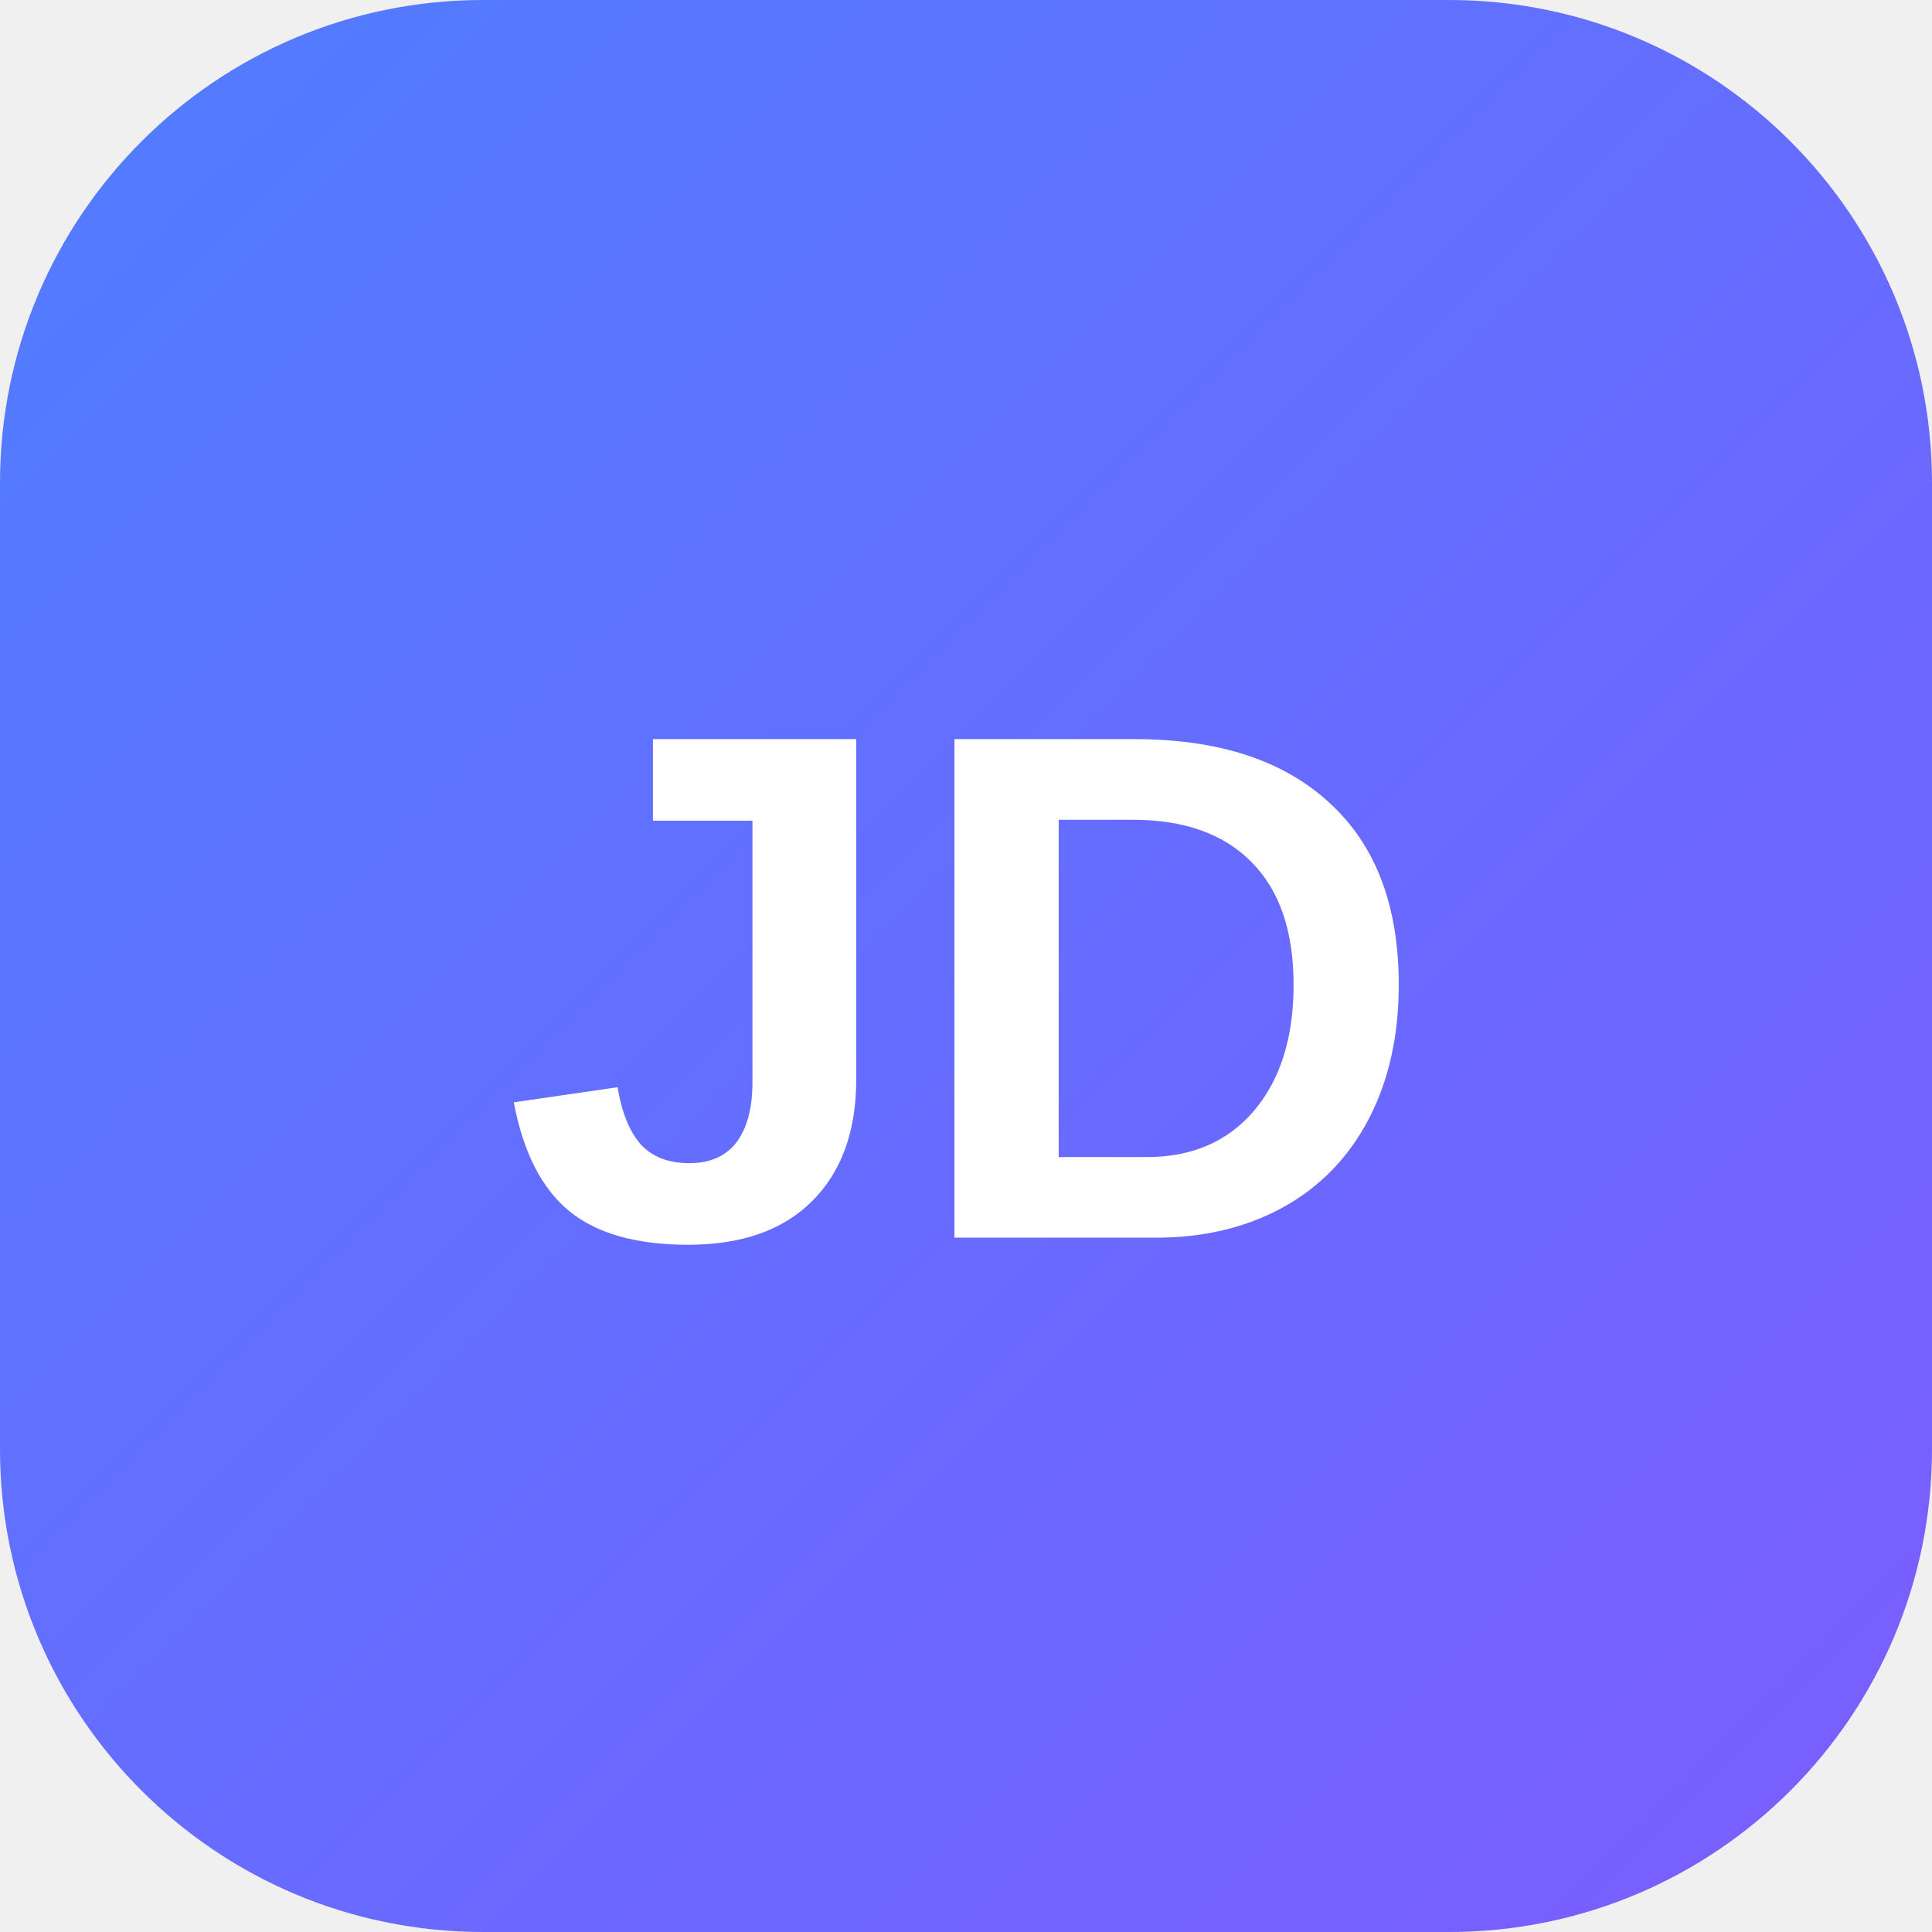
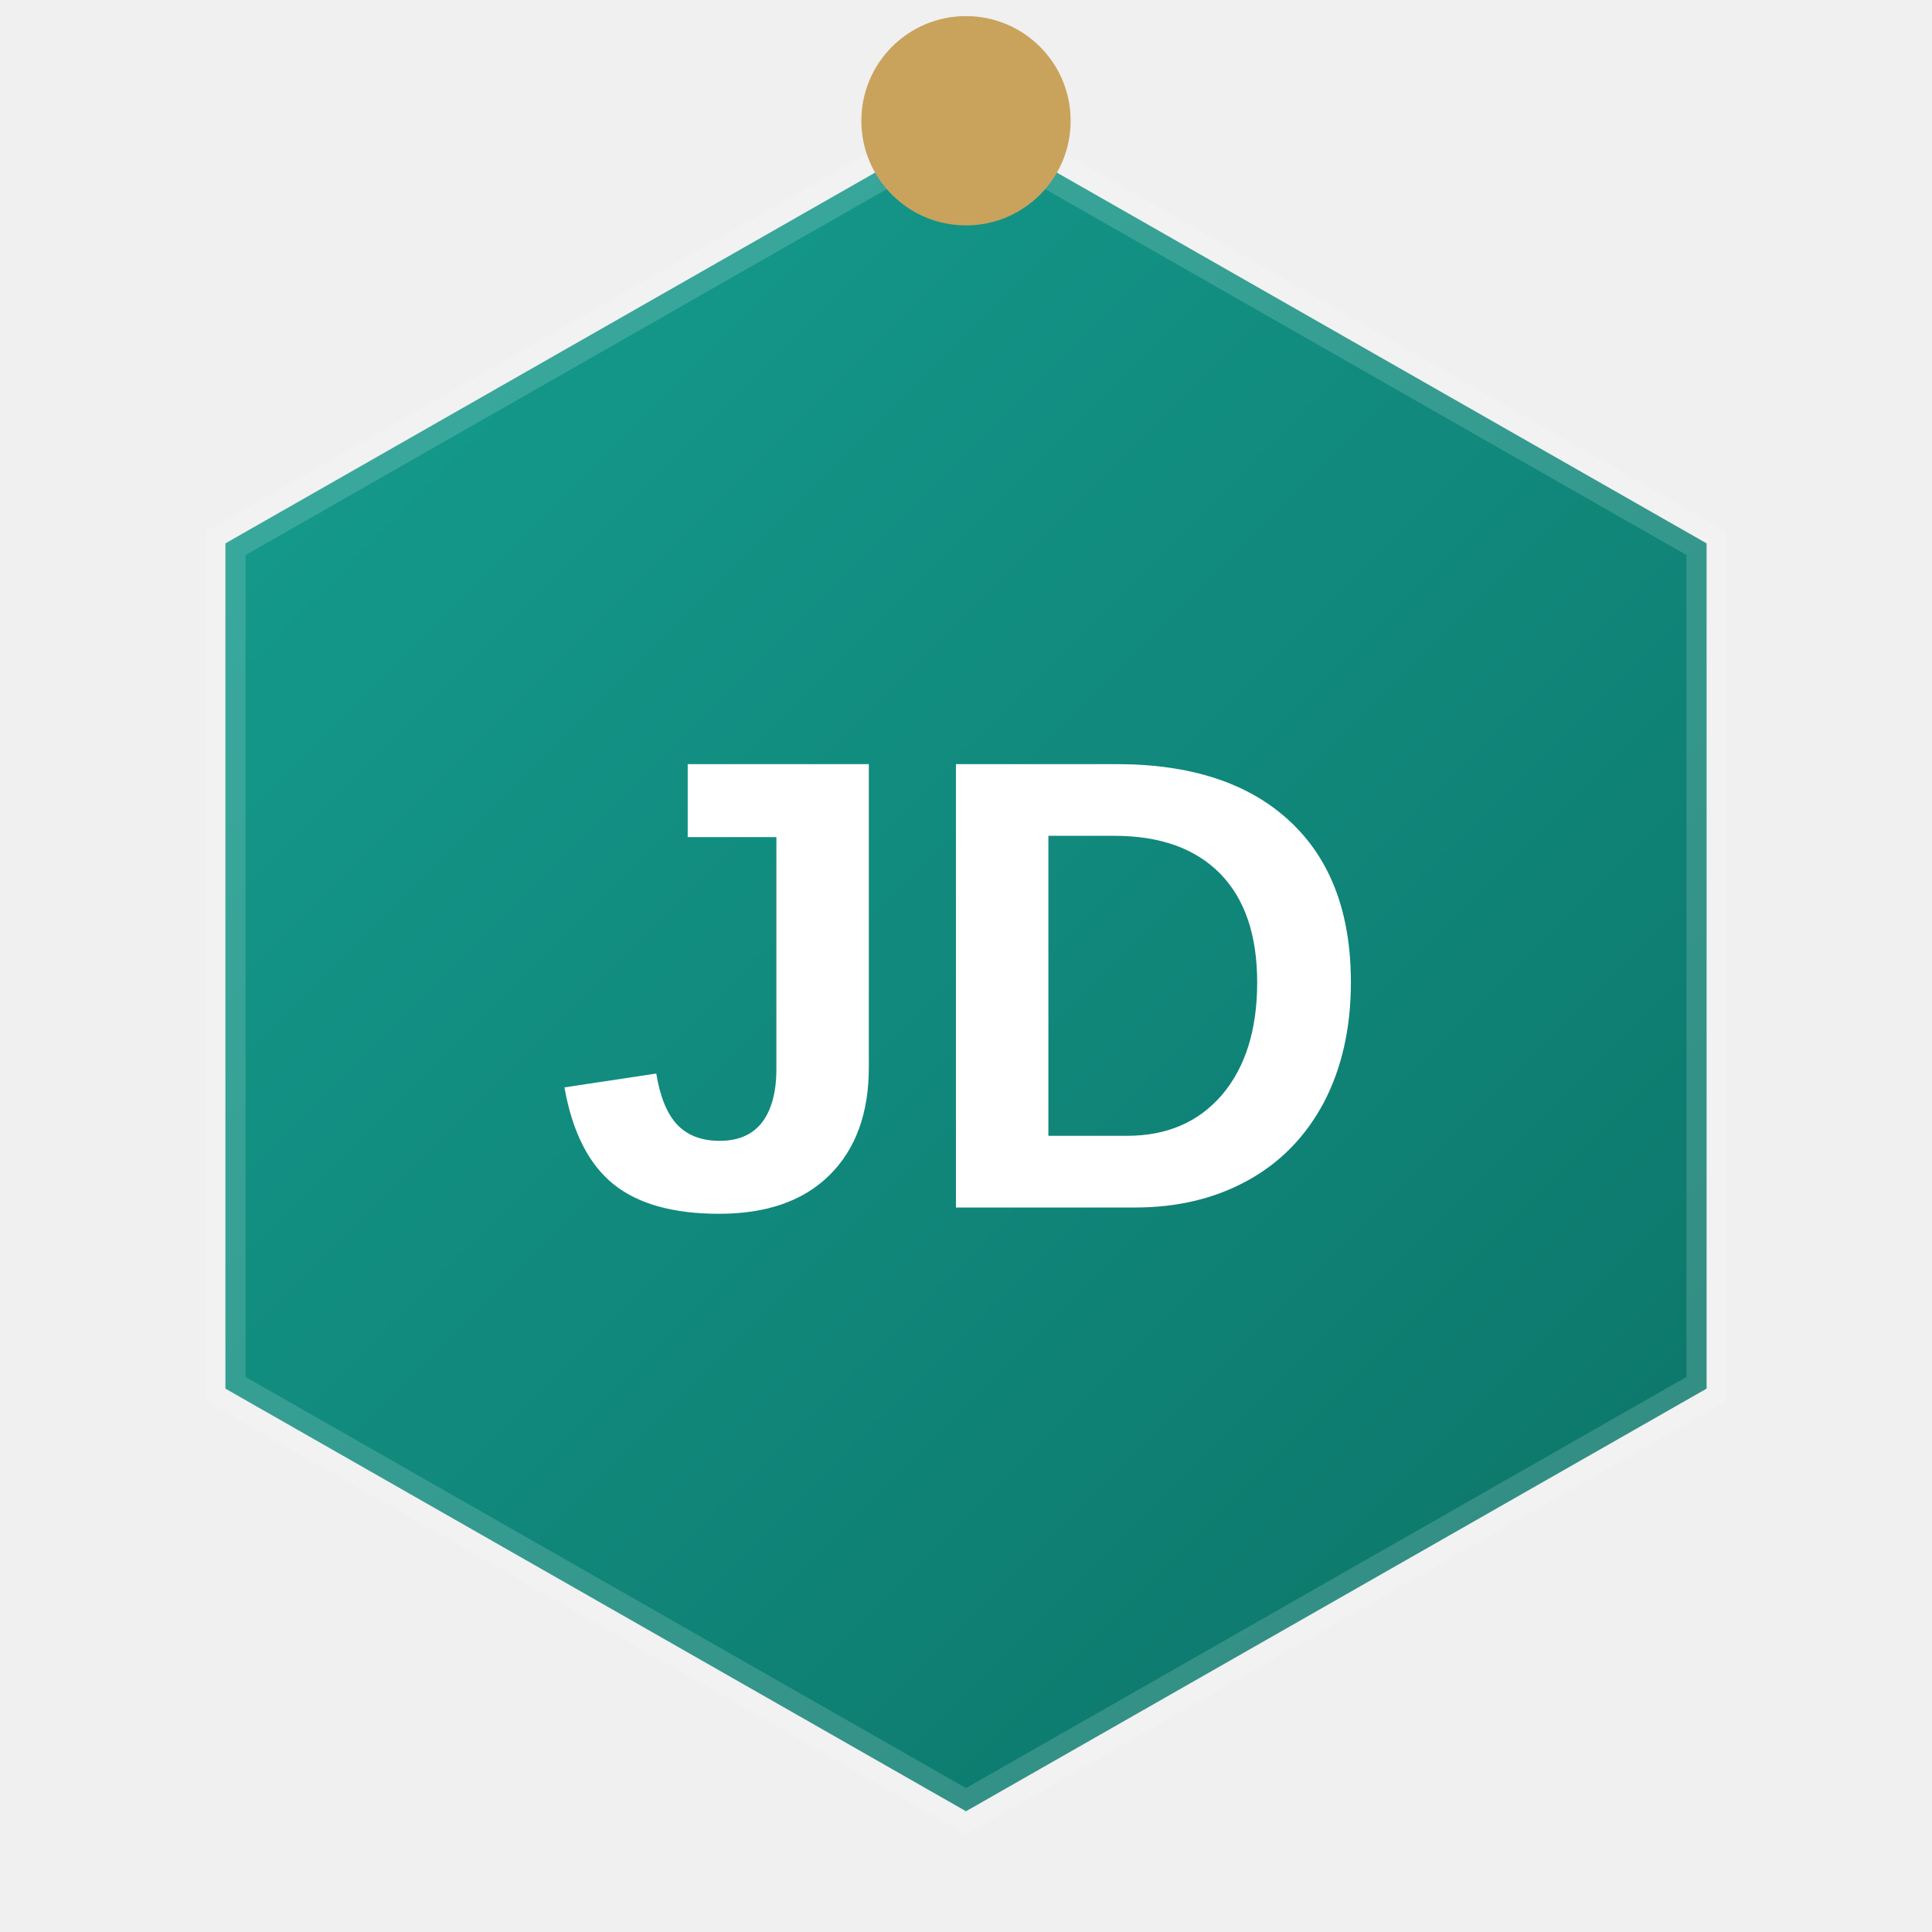
- <svg xmlns="http://www.w3.org/2000/svg" viewBox="0 0 64 64">
+ <svg xmlns="http://www.w3.org/2000/svg" viewBox="0 0 48 48">
  <defs>
-     <linearGradient id="g" x1="0" y1="0" x2="1" y2="1">
-       <stop offset="0%" stop-color="#4f7dff" />
-       <stop offset="100%" stop-color="#7c5cff" />
+     <linearGradient id="g" x1="0" y1="0" x2="48" y2="48" gradientUnits="userSpaceOnUse">
+       <stop offset="0%" stop-color="#16a394" />
+       <stop offset="100%" stop-color="#0b6e63" />
    </linearGradient>
  </defs>
-   <rect width="64" height="64" rx="16" fill="url(#g)" />
-   <text x="32" y="41" font-family="Segoe UI, Arial, sans-serif" font-size="24" font-weight="800" fill="#fff" text-anchor="middle">JD</text>
+   <path d="M24 3 L42.4 13.5 L42.4 34.5 L24 45 L5.6 34.5 L5.6 13.5 Z" fill="url(#g)" />
+   <path d="M24 3 L42.4 13.5 L42.4 34.5 L24 45 L5.6 34.5 L5.6 13.5 Z" fill="none" stroke="rgba(255,255,255,.16)" stroke-width="1" />
+   <circle cx="24" cy="3" r="2.6" fill="#c9a35c" />
+   <text x="24" y="30" text-anchor="middle" font-family="Segoe UI, Arial, sans-serif" font-weight="800" font-size="16" fill="#ffffff">JD</text>
</svg>
